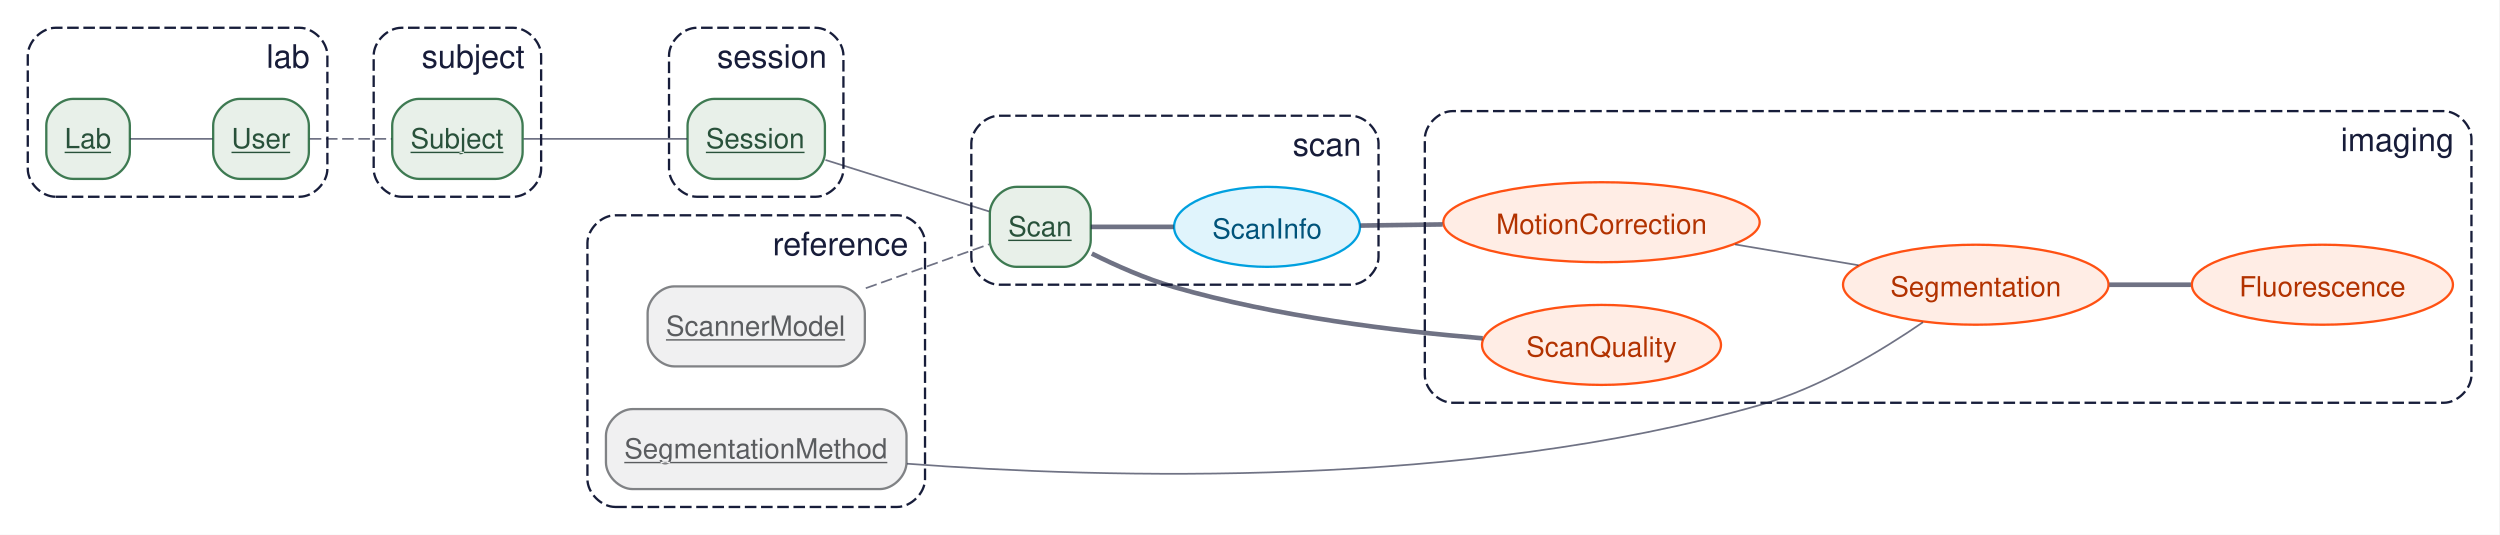
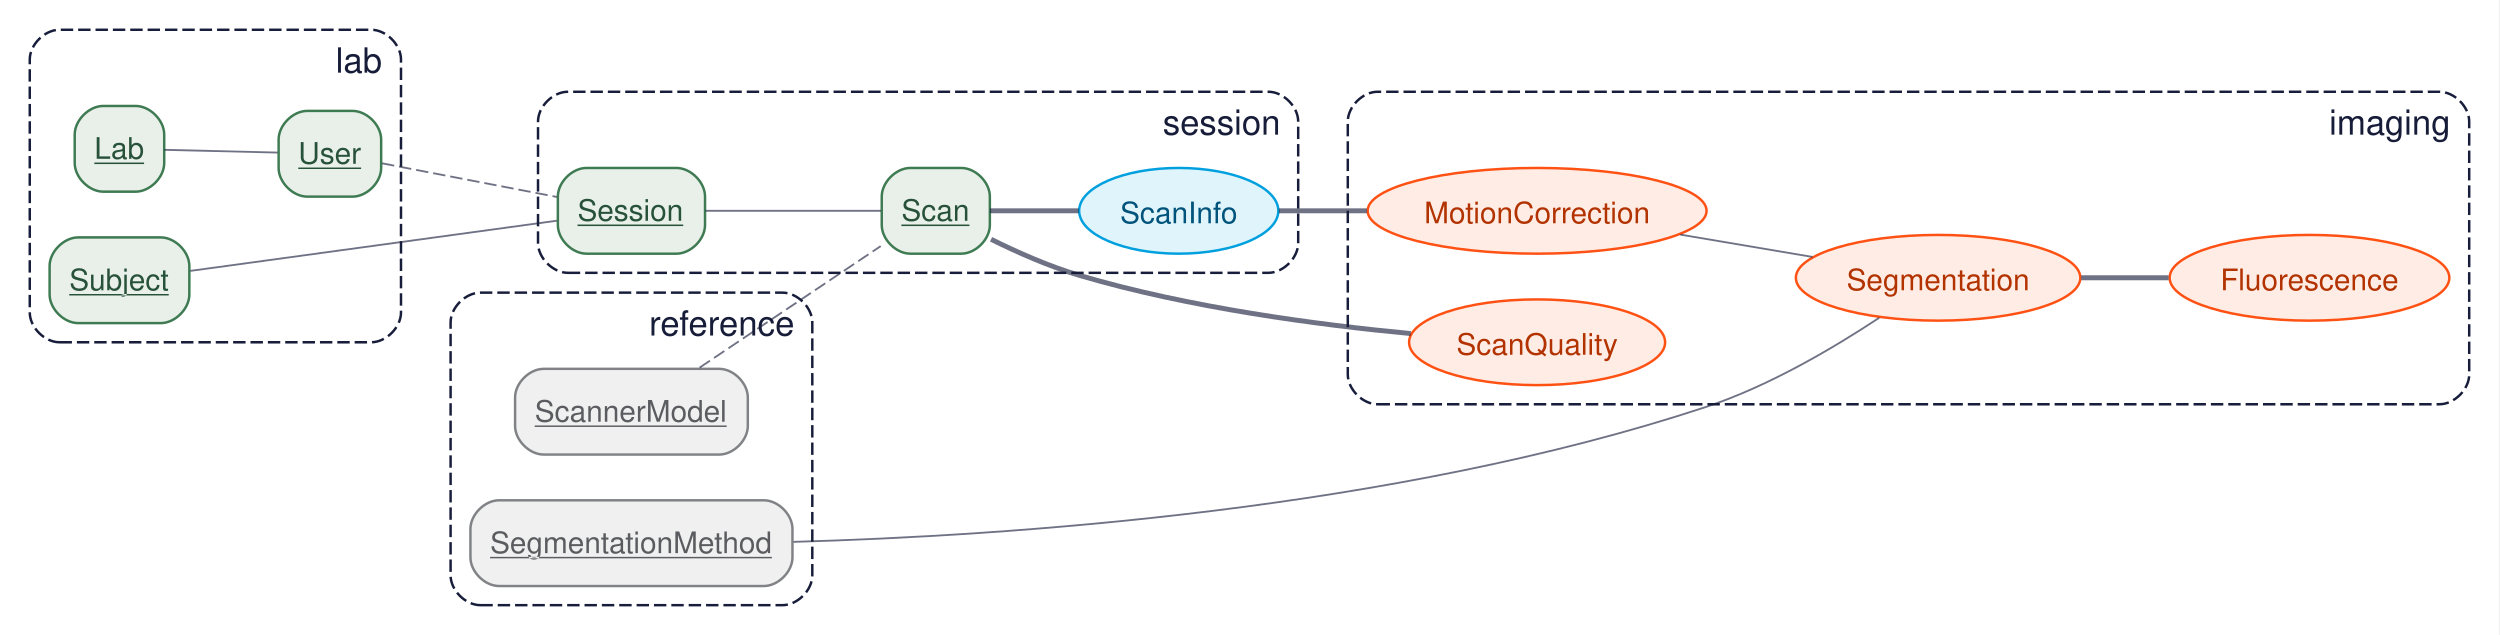
- <svg xmlns="http://www.w3.org/2000/svg" xmlns:xlink="http://www.w3.org/1999/xlink" width="1080pt" height="231pt" viewBox="0.00 0.00 1080.00 231.00">
+ <svg xmlns="http://www.w3.org/2000/svg" xmlns:xlink="http://www.w3.org/1999/xlink" width="1008pt" height="256pt" viewBox="0.00 0.00 1008.00 256.00">
  <style>
@media (prefers-color-scheme: dark) {
  svg { background-color: #161A21; }
  polygon[fill="white"] { fill: #161A21; }
  [fill="#fffde7"] { fill: #3A3620; }
  [stroke="#c9bc5b"] { stroke: #C9BC5B; }
  [fill="#6b6420"] { fill: #EBE3A0; }
  [fill="#e8f0e9"] { fill: #16281F; }
  [stroke="#3e7a52"] { stroke: #6BBF94; }
  [fill="#28513a"] { fill: #BCE6CF; }
  [fill="#f0f0f1"] { fill: #242832; }
  [stroke="#808285"] { stroke: #9DA0A4; }
  [fill="#5a5c5f"] { fill: #C9CFD9; }
  [fill="#ffede5"] { fill: #331B12; }
  [stroke="#ff5113"] { stroke: #FF7A47; }
  [fill="#b23200"] { fill: #FFC7AE; }
  [fill="#e0f4fc"] { fill: #0F2433; }
  [stroke="#00a0df"] { stroke: #33B8E8; }
  [fill="#00537a"] { fill: #BEE7F9; }
  [fill="#ffffff"] { fill: #1E232C; }
  [stroke="#b9bbbe"] { stroke: #8F959D; }
  [fill="#55585c"] { fill: #C8CED8; }
  [fill="#edeef0"] { fill: #242730; }
  [stroke="#808890"] { stroke: #8890A0; }
  [fill="#404040"] { fill: #C7CDD6; }
  [stroke="#171c39"] { stroke: #AEB6C2; stroke-opacity: 0.753; }
  [stroke="#c77d3a"] { stroke: #D68C4A; stroke-opacity: 0.753; }
  [fill="#f3f5f8"] { fill: #2A313D; }
  [stroke="#f3f5f8"] { stroke: #2A313D; }
  [stroke="#171d3a"] { stroke: #606875; }
  [fill="#171c39"] { fill: #8A93A1; }
}
</style>
-   <g id="graph0" class="graph" transform="scale(1 1) rotate(0) translate(4 227)">
-     <polygon fill="white" stroke="none" points="-4,4 -4,-227 1075.67,-227 1075.67,4 -4,4" />
+   <g id="graph0" class="graph" transform="scale(1 1) rotate(0) translate(4 252)">
+     <polygon fill="white" stroke="none" points="-4,4 -4,-252 1003.58,-252 1003.58,4 -4,4" />
    <g id="clust1" class="cluster">
-       <path fill="none" stroke="#171d3a" stroke-dasharray="5,2" d="M20,-142C20,-142 125.43,-142 125.43,-142 131.43,-142 137.43,-148 137.43,-154 137.43,-154 137.43,-203 137.43,-203 137.43,-209 131.43,-215 125.43,-215 125.43,-215 20,-215 20,-215 14,-215 8,-209 8,-203 8,-203 8,-154 8,-154 8,-148 14,-142 20,-142" />
-       <text xml:space="preserve" text-anchor="middle" x="120.43" y="-197.7" font-family="Helvetica,sans-Serif" font-size="14.00" fill="#171c39">lab</text>
+       <path fill="none" stroke="#171d3a" stroke-dasharray="5,2" d="M20,-114C20,-114 145.68,-114 145.68,-114 151.68,-114 157.68,-120 157.68,-126 157.68,-126 157.68,-228 157.68,-228 157.68,-234 151.68,-240 145.68,-240 145.68,-240 20,-240 20,-240 14,-240 8,-234 8,-228 8,-228 8,-126 8,-126 8,-120 14,-114 20,-114" />
+       <text xml:space="preserve" text-anchor="middle" x="140.68" y="-222.7" font-family="Helvetica,sans-Serif" font-size="14.00" fill="#171c39">lab</text>
    </g>
    <g id="clust2" class="cluster">
-       <path fill="none" stroke="#171d3a" stroke-dasharray="5,2" d="M169.43,-142C169.43,-142 217.77,-142 217.77,-142 223.77,-142 229.77,-148 229.77,-154 229.77,-154 229.77,-203 229.77,-203 229.77,-209 223.77,-215 217.77,-215 217.77,-215 169.43,-215 169.43,-215 163.43,-215 157.43,-209 157.43,-203 157.43,-203 157.43,-154 157.43,-154 157.43,-148 163.43,-142 169.43,-142" />
-       <text xml:space="preserve" text-anchor="middle" x="200.39" y="-197.7" font-family="Helvetica,sans-Serif" font-size="14.00" fill="#171c39">subject</text>
+       <path fill="none" stroke="#171d3a" stroke-dasharray="5,2" d="M224.93,-142C224.93,-142 507.43,-142 507.43,-142 513.43,-142 519.43,-148 519.43,-154 519.43,-154 519.43,-203 519.43,-203 519.43,-209 513.43,-215 507.43,-215 507.43,-215 224.93,-215 224.93,-215 218.93,-215 212.93,-209 212.93,-203 212.93,-203 212.93,-154 212.93,-154 212.93,-148 218.93,-142 224.93,-142" />
+       <text xml:space="preserve" text-anchor="middle" x="488.56" y="-197.7" font-family="Helvetica,sans-Serif" font-size="14.00" fill="#171c39">session</text>
    </g>
    <g id="clust3" class="cluster">
-       <path fill="none" stroke="#171d3a" stroke-dasharray="5,2" d="M297.02,-142C297.02,-142 348.36,-142 348.36,-142 354.36,-142 360.36,-148 360.36,-154 360.36,-154 360.36,-203 360.36,-203 360.36,-209 354.36,-215 348.36,-215 348.36,-215 297.02,-215 297.02,-215 291.02,-215 285.02,-209 285.02,-203 285.02,-203 285.02,-154 285.02,-154 285.02,-148 291.02,-142 297.02,-142" />
-       <text xml:space="preserve" text-anchor="middle" x="329.49" y="-197.7" font-family="Helvetica,sans-Serif" font-size="14.00" fill="#171c39">session</text>
+       <path fill="none" stroke="#171d3a" stroke-dasharray="5,2" d="M189.68,-8C189.68,-8 311.52,-8 311.52,-8 317.52,-8 323.52,-14 323.52,-20 323.52,-20 323.52,-122 323.52,-122 323.52,-128 317.52,-134 311.52,-134 311.52,-134 189.68,-134 189.68,-134 183.68,-134 177.68,-128 177.68,-122 177.68,-122 177.68,-20 177.68,-20 177.68,-14 183.68,-8 189.68,-8" />
+       <text xml:space="preserve" text-anchor="middle" x="287.02" y="-116.7" font-family="Helvetica,sans-Serif" font-size="14.00" fill="#171c39">reference</text>
    </g>
    <g id="clust4" class="cluster">
-       <path fill="none" stroke="#171d3a" stroke-dasharray="5,2" d="M261.77,-8C261.77,-8 383.61,-8 383.61,-8 389.61,-8 395.61,-14 395.61,-20 395.61,-20 395.61,-122 395.61,-122 395.61,-128 389.61,-134 383.61,-134 383.61,-134 261.77,-134 261.77,-134 255.77,-134 249.77,-128 249.77,-122 249.77,-122 249.77,-20 249.77,-20 249.77,-14 255.77,-8 261.77,-8" />
-       <text xml:space="preserve" text-anchor="middle" x="359.11" y="-116.7" font-family="Helvetica,sans-Serif" font-size="14.00" fill="#171c39">reference</text>
-     </g>
-     <g id="clust5" class="cluster">
-       <path fill="none" stroke="#171d3a" stroke-dasharray="5,2" d="M427.61,-104C427.61,-104 579.52,-104 579.52,-104 585.52,-104 591.52,-110 591.52,-116 591.52,-116 591.52,-165 591.52,-165 591.52,-171 585.52,-177 579.52,-177 579.52,-177 427.61,-177 427.61,-177 421.61,-177 415.61,-171 415.61,-165 415.61,-165 415.61,-116 415.61,-116 415.61,-110 421.61,-104 427.61,-104" />
-       <text xml:space="preserve" text-anchor="middle" x="569.27" y="-159.7" font-family="Helvetica,sans-Serif" font-size="14.00" fill="#171c39">scan</text>
-     </g>
-     <g id="clust6" class="cluster">
-       <path fill="none" stroke="#171d3a" stroke-dasharray="5,2" d="M623.52,-53C623.52,-53 1051.67,-53 1051.67,-53 1057.67,-53 1063.67,-59 1063.67,-65 1063.67,-65 1063.67,-167 1063.67,-167 1063.67,-173 1057.67,-179 1051.67,-179 1051.67,-179 623.52,-179 623.52,-179 617.52,-179 611.52,-173 611.52,-167 611.52,-167 611.52,-65 611.52,-65 611.52,-59 617.52,-53 623.52,-53" />
-       <text xml:space="preserve" text-anchor="middle" x="1031.67" y="-161.7" font-family="Helvetica,sans-Serif" font-size="14.00" fill="#171c39">imaging</text>
+       <path fill="none" stroke="#171d3a" stroke-dasharray="5,2" d="M551.43,-89C551.43,-89 979.58,-89 979.58,-89 985.58,-89 991.58,-95 991.58,-101 991.58,-101 991.58,-203 991.58,-203 991.58,-209 985.58,-215 979.58,-215 979.58,-215 551.43,-215 551.43,-215 545.43,-215 539.43,-209 539.43,-203 539.43,-203 539.43,-101 539.43,-101 539.43,-95 545.43,-89 551.43,-89" />
+       <text xml:space="preserve" text-anchor="middle" x="959.58" y="-197.7" font-family="Helvetica,sans-Serif" font-size="14.00" fill="#171c39">imaging</text>
    </g>
    <g id="node1" class="node">
      <g id="a_node1">
        <a xlink:title="lab_name             &#13;------------------------------&#13;institution          &#13;">
-           <path fill="#e8f0e9" stroke="#3e7a52" d="M40.57,-184.28C40.57,-184.28 27.52,-184.28 27.52,-184.28 21.76,-184.28 16,-178.52 16,-172.76 16,-172.76 16,-161.24 16,-161.24 16,-155.48 21.76,-149.72 27.52,-149.72 27.52,-149.72 40.57,-149.72 40.57,-149.72 46.33,-149.72 52.09,-155.48 52.09,-161.24 52.09,-161.24 52.09,-172.76 52.09,-172.76 52.09,-178.52 46.33,-184.28 40.57,-184.28" />
-           <text xml:space="preserve" text-anchor="start" x="23.92" y="-162.97" font-family="Helvetica,sans-Serif" text-decoration="underline" font-size="12.00" fill="#28513a">Lab</text>
+           <path fill="#e8f0e9" stroke="#3e7a52" d="M50.69,-209.28C50.69,-209.28 37.64,-209.28 37.64,-209.28 31.88,-209.28 26.12,-203.52 26.12,-197.76 26.12,-197.76 26.12,-186.24 26.12,-186.24 26.12,-180.48 31.88,-174.72 37.64,-174.72 37.64,-174.72 50.69,-174.72 50.69,-174.72 56.45,-174.72 62.21,-180.48 62.21,-186.24 62.21,-186.24 62.21,-197.76 62.21,-197.76 62.21,-203.52 56.45,-209.28 50.69,-209.28" />
+           <text xml:space="preserve" text-anchor="start" x="34.04" y="-187.97" font-family="Helvetica,sans-Serif" text-decoration="underline" font-size="12.00" fill="#28513a">Lab</text>
        </a>
      </g>
    </g>
-     <g id="node7" class="node">
-       <g id="a_node7">
+     <g id="node5" class="node">
+       <g id="a_node5">
        <a xlink:title="→ Lab&#13;user_name            &#13;------------------------------&#13;email                &#13;">
-           <path fill="#e8f0e9" stroke="#3e7a52" d="M117.91,-184.28C117.91,-184.28 99.61,-184.28 99.61,-184.28 93.85,-184.28 88.09,-178.52 88.09,-172.76 88.09,-172.76 88.09,-161.24 88.09,-161.24 88.09,-155.48 93.85,-149.72 99.61,-149.72 99.61,-149.72 117.91,-149.72 117.91,-149.72 123.67,-149.72 129.43,-155.48 129.43,-161.24 129.43,-161.24 129.43,-172.76 129.43,-172.76 129.43,-178.52 123.67,-184.28 117.91,-184.28" />
-           <text xml:space="preserve" text-anchor="start" x="96.01" y="-162.97" font-family="Helvetica,sans-Serif" text-decoration="underline" font-size="12.00" fill="#28513a">User</text>
+           <path fill="#e8f0e9" stroke="#3e7a52" d="M138.16,-207.28C138.16,-207.28 119.86,-207.28 119.86,-207.28 114.1,-207.28 108.34,-201.52 108.34,-195.76 108.34,-195.76 108.34,-184.24 108.34,-184.24 108.34,-178.48 114.1,-172.72 119.86,-172.72 119.86,-172.72 138.16,-172.72 138.16,-172.72 143.92,-172.72 149.68,-178.48 149.68,-184.24 149.68,-184.24 149.68,-195.76 149.68,-195.76 149.68,-201.52 143.92,-207.28 138.16,-207.28" />
+           <text xml:space="preserve" text-anchor="start" x="116.26" y="-185.97" font-family="Helvetica,sans-Serif" text-decoration="underline" font-size="12.00" fill="#28513a">User</text>
        </a>
      </g>
    </g>
    <g id="edge1" class="edge">
-       <path fill="none" stroke="#171c39" stroke-width="0.75" stroke-opacity="0.62" d="M52.28,-167C62.94,-167 76.68,-167 87.82,-167" />
+       <path fill="none" stroke="#171c39" stroke-width="0.75" stroke-opacity="0.62" d="M62.33,-191.59C75.6,-191.27 94,-190.82 107.95,-190.48" />
    </g>
    <g id="node2" class="node">
      <g id="a_node2">
-         <a xlink:title="subject_id           &#13;------------------------------&#13;→ User&#13;species              &#13;date_of_birth        &#13;">
-           <path fill="#e8f0e9" stroke="#3e7a52" d="M210.25,-184.28C210.25,-184.28 176.95,-184.28 176.95,-184.28 171.19,-184.28 165.43,-178.52 165.43,-172.76 165.43,-172.76 165.43,-161.24 165.43,-161.24 165.43,-155.48 171.19,-149.72 176.95,-149.72 176.95,-149.72 210.25,-149.72 210.25,-149.72 216.01,-149.72 221.77,-155.48 221.77,-161.24 221.77,-161.24 221.77,-172.76 221.77,-172.76 221.77,-178.52 216.01,-184.28 210.25,-184.28" />
-           <text xml:space="preserve" text-anchor="start" x="173.35" y="-162.97" font-family="Helvetica,sans-Serif" text-decoration="underline" font-size="12.00" fill="#28513a">Subject</text>
+         <a xlink:title="→ Subject&#13;session_date         &#13;------------------------------&#13;→ User&#13;session_notes        &#13;">
+           <path fill="#e8f0e9" stroke="#3e7a52" d="M268.75,-184.28C268.75,-184.28 232.45,-184.28 232.45,-184.28 226.69,-184.28 220.93,-178.52 220.93,-172.76 220.93,-172.76 220.93,-161.24 220.93,-161.24 220.93,-155.48 226.69,-149.72 232.45,-149.72 232.45,-149.72 268.75,-149.72 268.75,-149.72 274.51,-149.72 280.27,-155.48 280.27,-161.24 280.27,-161.24 280.27,-172.76 280.27,-172.76 280.27,-178.52 274.51,-184.28 268.75,-184.28" />
+           <text xml:space="preserve" text-anchor="start" x="228.85" y="-162.97" font-family="Helvetica,sans-Serif" text-decoration="underline" font-size="12.00" fill="#28513a">Session</text>
        </a>
      </g>
    </g>
-     <g id="node3" class="node">
-       <g id="a_node3">
-         <a xlink:title="→ Subject&#13;session_date         &#13;------------------------------&#13;session_notes        &#13;">
-           <path fill="#e8f0e9" stroke="#3e7a52" d="M340.84,-184.28C340.84,-184.28 304.54,-184.28 304.54,-184.28 298.78,-184.28 293.02,-178.52 293.02,-172.76 293.02,-172.76 293.02,-161.24 293.02,-161.24 293.02,-155.48 298.78,-149.72 304.54,-149.72 304.54,-149.72 340.84,-149.72 340.84,-149.72 346.6,-149.72 352.36,-155.48 352.36,-161.24 352.36,-161.24 352.36,-172.76 352.36,-172.76 352.36,-178.52 346.6,-184.28 340.84,-184.28" />
-           <text xml:space="preserve" text-anchor="start" x="300.94" y="-162.97" font-family="Helvetica,sans-Serif" text-decoration="underline" font-size="12.00" fill="#28513a">Session</text>
-         </a>
-       </g>
-     </g>
-     <g id="edge3" class="edge">
-       <path fill="none" stroke="#171c39" stroke-width="0.75" stroke-opacity="0.62" d="M222.18,-167C243.06,-167 271.66,-167 292.84,-167" />
-     </g>
-     <g id="node5" class="node">
-       <g id="a_node5">
+     <g id="node6" class="node">
+       <g id="a_node6">
        <a xlink:title="→ Session&#13;scan_idx             &#13;------------------------------&#13;→ ScannerModel&#13;depth                &#13;">
-           <path fill="#e8f0e9" stroke="#3e7a52" d="M455.68,-146.28C455.68,-146.28 435.13,-146.28 435.13,-146.28 429.37,-146.28 423.61,-140.52 423.61,-134.76 423.61,-134.76 423.61,-123.24 423.61,-123.24 423.61,-117.48 429.37,-111.72 435.13,-111.72 435.13,-111.72 455.68,-111.72 455.68,-111.72 461.44,-111.72 467.2,-117.48 467.2,-123.24 467.2,-123.24 467.2,-134.76 467.2,-134.76 467.2,-140.52 461.44,-146.28 455.68,-146.28" />
-           <text xml:space="preserve" text-anchor="start" x="431.53" y="-124.97" font-family="Helvetica,sans-Serif" text-decoration="underline" font-size="12.00" fill="#28513a">Scan</text>
+           <path fill="#e8f0e9" stroke="#3e7a52" d="M383.59,-184.28C383.59,-184.28 363.04,-184.28 363.04,-184.28 357.28,-184.28 351.52,-178.52 351.52,-172.76 351.52,-172.76 351.52,-161.24 351.52,-161.24 351.52,-155.48 357.28,-149.72 363.04,-149.72 363.04,-149.72 383.59,-149.72 383.59,-149.72 389.35,-149.72 395.11,-155.48 395.11,-161.24 395.11,-161.24 395.11,-172.76 395.11,-172.76 395.11,-178.52 389.35,-184.28 383.59,-184.28" />
+           <text xml:space="preserve" text-anchor="start" x="359.44" y="-162.97" font-family="Helvetica,sans-Serif" text-decoration="underline" font-size="12.00" fill="#28513a">Scan</text>
        </a>
      </g>
    </g>
    <g id="edge4" class="edge">
-       <path fill="none" stroke="#171c39" stroke-width="0.75" stroke-opacity="0.62" d="M352.6,-157.9C374.37,-151.05 403.7,-141.82 423.29,-135.65" />
+       <path fill="none" stroke="#171c39" stroke-width="0.75" stroke-opacity="0.62" d="M280.51,-167C302.28,-167 331.61,-167 351.2,-167" />
    </g>
-     <g id="node4" class="node">
-       <g id="a_node4">
+     <g id="node3" class="node">
+       <g id="a_node3">
        <a xlink:title="scanner_model        &#13;------------------------------&#13;manufacturer         &#13;">
-           <path fill="#f0f0f1" stroke="#808285" d="M358.09,-103.28C358.09,-103.28 287.29,-103.28 287.29,-103.28 281.53,-103.28 275.77,-97.52 275.77,-91.76 275.77,-91.76 275.77,-80.24 275.77,-80.24 275.77,-74.48 281.53,-68.72 287.29,-68.72 287.29,-68.72 358.09,-68.72 358.09,-68.72 363.85,-68.72 369.61,-74.48 369.61,-80.24 369.61,-80.24 369.61,-91.76 369.61,-91.76 369.61,-97.52 363.85,-103.28 358.09,-103.28" />
-           <text xml:space="preserve" text-anchor="start" x="283.69" y="-81.97" font-family="Helvetica,sans-Serif" text-decoration="underline" font-size="12.00" fill="#5a5c5f">ScannerModel</text>
+           <path fill="#f0f0f1" stroke="#808285" d="M286,-103.28C286,-103.28 215.2,-103.28 215.2,-103.28 209.44,-103.28 203.68,-97.52 203.68,-91.76 203.68,-91.76 203.68,-80.24 203.68,-80.24 203.68,-74.48 209.44,-68.72 215.2,-68.72 215.2,-68.72 286,-68.72 286,-68.72 291.76,-68.72 297.52,-74.48 297.52,-80.24 297.52,-80.24 297.52,-91.76 297.52,-91.76 297.52,-97.52 291.76,-103.28 286,-103.28" />
+           <text xml:space="preserve" text-anchor="start" x="211.6" y="-81.97" font-family="Helvetica,sans-Serif" text-decoration="underline" font-size="12.00" fill="#5a5c5f">ScannerModel</text>
        </a>
      </g>
    </g>
    <g id="edge5" class="edge">
-       <path fill="none" stroke="#171c39" stroke-width="0.75" stroke-dasharray="5,2" stroke-opacity="0.62" d="M370.02,-102.5C388.37,-109.04 408.55,-116.23 423.26,-121.47" />
+       <path fill="none" stroke="#171c39" stroke-width="0.75" stroke-dasharray="5,2" stroke-opacity="0.62" d="M278.09,-103.78C300.02,-118.49 330.77,-139.13 351.1,-152.77" />
    </g>
-     <g id="node6" class="node">
-       <g id="a_node6">
+     <g id="node4" class="node">
+       <g id="a_node4">
        <a xlink:title="→ Scan&#13;------------------------------&#13;quality_score        &#13;">
-           <ellipse fill="#ffede5" stroke="#ff5113" cx="687.85" cy="-78" rx="51.62" ry="17.28" />
-           <text xml:space="preserve" text-anchor="middle" x="687.85" y="-72.97" font-family="Helvetica,sans-Serif" font-size="12.00" fill="#b23200">ScanQuality</text>
+           <ellipse fill="#ffede5" stroke="#ff5113" cx="615.76" cy="-114" rx="51.62" ry="17.28" />
+           <text xml:space="preserve" text-anchor="middle" x="615.76" y="-108.97" font-family="Helvetica,sans-Serif" font-size="12.00" fill="#b23200">ScanQuality</text>
        </a>
      </g>
    </g>
+     <g id="edge2" class="edge">
+       <path fill="none" stroke="#171c39" stroke-width="0.75" stroke-dasharray="5,2" stroke-opacity="0.62" d="M150.03,-186.15C169.31,-182.44 198.69,-176.79 220.55,-172.59" />
+     </g>
    <g id="edge7" class="edge">
-       <path fill="none" stroke="#171c39" stroke-width="2" stroke-opacity="0.62" d="M467.68,-117.45C478.1,-112.27 491.01,-106.53 503.2,-103 547.24,-90.23 599.16,-83.93 636.53,-80.85" />
+       <path fill="none" stroke="#171c39" stroke-width="2" stroke-opacity="0.62" d="M395.6,-155.51C406.03,-150.34 418.94,-144.6 431.11,-141 475.3,-127.93 527.43,-121.03 564.83,-117.5" />
    </g>
-     <g id="node8" class="node">
-       <g id="a_node8">
+     <g id="node10" class="node">
+       <g id="a_node10">
        <a xlink:title="→ Scan&#13;------------------------------&#13;nframes              &#13;fps                  &#13;">
-           <ellipse fill="#e0f4fc" stroke="#00a0df" cx="543.36" cy="-129" rx="40.16" ry="17.28" />
-           <text xml:space="preserve" text-anchor="middle" x="543.36" y="-123.97" font-family="Helvetica,sans-Serif" font-size="12.00" fill="#00537a">ScanInfo</text>
+           <ellipse fill="#e0f4fc" stroke="#00a0df" cx="471.27" cy="-167" rx="40.16" ry="17.28" />
+           <text xml:space="preserve" text-anchor="middle" x="471.27" y="-161.97" font-family="Helvetica,sans-Serif" font-size="12.00" fill="#00537a">ScanInfo</text>
        </a>
      </g>
    </g>
    <g id="edge6" class="edge">
-       <path fill="none" stroke="#171c39" stroke-width="2" stroke-opacity="0.62" d="M467.23,-129C477.7,-129 490.75,-129 503.01,-129" />
+       <path fill="none" stroke="#171c39" stroke-width="2" stroke-opacity="0.62" d="M395.14,-167C405.61,-167 418.66,-167 430.92,-167" />
    </g>
-     <g id="edge2" class="edge">
-       <path fill="none" stroke="#171c39" stroke-width="0.75" stroke-dasharray="5,2" stroke-opacity="0.62" d="M129.81,-167C140.44,-167 153.66,-167 165.22,-167" />
-     </g>
-     <g id="node10" class="node">
-       <g id="a_node10">
-         <a xlink:title="→ ScanInfo&#13;------------------------------&#13;x_shifts             &#13;y_shifts             &#13;">
-           <ellipse fill="#ffede5" stroke="#ff5113" cx="687.85" cy="-131" rx="68.33" ry="17.28" />
-           <text xml:space="preserve" text-anchor="middle" x="687.85" y="-125.97" font-family="Helvetica,sans-Serif" font-size="12.00" fill="#b23200">MotionCorrection</text>
-         </a>
-       </g>
-     </g>
-     <g id="edge8" class="edge">
-       <path fill="none" stroke="#171c39" stroke-width="2" stroke-opacity="0.62" d="M583.68,-129.55C594.71,-129.71 607.04,-129.88 619.23,-130.05" />
-     </g>
-     <g id="node9" class="node">
-       <g id="a_node9">
+     <g id="node7" class="node">
+       <g id="a_node7">
        <a xlink:title="seg_method           &#13;------------------------------&#13;method_notes         &#13;">
-           <path fill="#f0f0f1" stroke="#808285" d="M376.09,-50.28C376.09,-50.28 269.29,-50.28 269.29,-50.28 263.53,-50.28 257.77,-44.52 257.77,-38.76 257.77,-38.76 257.77,-27.24 257.77,-27.24 257.77,-21.48 263.53,-15.72 269.29,-15.72 269.29,-15.72 376.09,-15.72 376.09,-15.72 381.85,-15.72 387.61,-21.48 387.61,-27.24 387.61,-27.24 387.61,-38.76 387.61,-38.76 387.61,-44.52 381.85,-50.28 376.09,-50.28" />
-           <text xml:space="preserve" text-anchor="start" x="265.69" y="-28.98" font-family="Helvetica,sans-Serif" text-decoration="underline" font-size="12.00" fill="#5a5c5f">SegmentationMethod</text>
+           <path fill="#f0f0f1" stroke="#808285" d="M304,-50.28C304,-50.28 197.2,-50.28 197.2,-50.28 191.44,-50.28 185.68,-44.52 185.68,-38.76 185.68,-38.76 185.68,-27.24 185.68,-27.24 185.68,-21.48 191.44,-15.72 197.2,-15.72 197.2,-15.72 304,-15.72 304,-15.72 309.76,-15.72 315.52,-21.48 315.52,-27.24 315.52,-27.24 315.52,-38.76 315.52,-38.76 315.52,-44.52 309.76,-50.28 304,-50.28" />
+           <text xml:space="preserve" text-anchor="start" x="193.6" y="-28.98" font-family="Helvetica,sans-Serif" text-decoration="underline" font-size="12.00" fill="#5a5c5f">SegmentationMethod</text>
        </a>
      </g>
    </g>
    <g id="node11" class="node">
      <g id="a_node11">
        <a xlink:title="→ MotionCorrection&#13;→ SegmentationMethod&#13;------------------------------&#13;num_rois             &#13;">
-           <ellipse fill="#ffede5" stroke="#ff5113" cx="849.53" cy="-104" rx="57.35" ry="17.28" />
-           <text xml:space="preserve" text-anchor="middle" x="849.53" y="-98.97" font-family="Helvetica,sans-Serif" font-size="12.00" fill="#b23200">Segmentation</text>
+           <ellipse fill="#ffede5" stroke="#ff5113" cx="777.44" cy="-140" rx="57.35" ry="17.28" />
+           <text xml:space="preserve" text-anchor="middle" x="777.44" y="-134.97" font-family="Helvetica,sans-Serif" font-size="12.00" fill="#b23200">Segmentation</text>
        </a>
      </g>
    </g>
    <g id="edge9" class="edge">
-       <path fill="none" stroke="#171c39" stroke-width="0.75" stroke-opacity="0.62" d="M387.84,-26.68C473.61,-20.26 629.54,-15.81 756.18,-52 782.19,-59.43 808.78,-75.47 826.71,-87.79" />
+       <path fill="none" stroke="#171c39" stroke-width="0.75" stroke-opacity="0.62" d="M315.96,-33.52C401.97,-35.93 558.17,-46.32 684.09,-88 709.42,-96.38 735.68,-111.95 753.7,-123.88" />
+     </g>
+     <g id="node8" class="node">
+       <g id="a_node8">
+         <a xlink:title="→ ScanInfo&#13;------------------------------&#13;x_shifts             &#13;y_shifts             &#13;">
+           <ellipse fill="#ffede5" stroke="#ff5113" cx="615.76" cy="-167" rx="68.33" ry="17.28" />
+           <text xml:space="preserve" text-anchor="middle" x="615.76" y="-161.97" font-family="Helvetica,sans-Serif" font-size="12.00" fill="#b23200">MotionCorrection</text>
+         </a>
+       </g>
    </g>
    <g id="edge10" class="edge">
-       <path fill="none" stroke="#171c39" stroke-width="0.75" stroke-opacity="0.62" d="M745.6,-121.4C762.99,-118.46 781.98,-115.25 798.86,-112.4" />
+       <path fill="none" stroke="#171c39" stroke-width="0.75" stroke-opacity="0.62" d="M673.51,-157.4C690.9,-154.46 709.89,-151.25 726.77,-148.4" />
+     </g>
+     <g id="node9" class="node">
+       <g id="a_node9">
+         <a xlink:title="subject_id           &#13;------------------------------&#13;species              &#13;date_of_birth        &#13;">
+           <path fill="#e8f0e9" stroke="#3e7a52" d="M60.82,-156.28C60.82,-156.28 27.52,-156.28 27.52,-156.28 21.76,-156.28 16,-150.52 16,-144.76 16,-144.76 16,-133.24 16,-133.24 16,-127.48 21.76,-121.72 27.52,-121.72 27.52,-121.72 60.82,-121.72 60.82,-121.72 66.58,-121.72 72.34,-127.48 72.34,-133.24 72.34,-133.24 72.34,-144.76 72.34,-144.76 72.34,-150.52 66.58,-156.28 60.82,-156.28" />
+           <text xml:space="preserve" text-anchor="start" x="23.92" y="-134.97" font-family="Helvetica,sans-Serif" text-decoration="underline" font-size="12.00" fill="#28513a">Subject</text>
+         </a>
+       </g>
+     </g>
+     <g id="edge3" class="edge">
+       <path fill="none" stroke="#171c39" stroke-width="0.75" stroke-opacity="0.62" d="M72.74,-142.78C111.32,-148.06 181.1,-157.62 220.49,-163.01" />
+     </g>
+     <g id="edge8" class="edge">
+       <path fill="none" stroke="#171c39" stroke-width="2" stroke-opacity="0.62" d="M511.59,-167C522.62,-167 534.95,-167 547.14,-167" />
    </g>
    <g id="node12" class="node">
      <g id="a_node12">
        <a xlink:title="→ Segmentation&#13;------------------------------&#13;timestamps           &#13;">
-           <ellipse fill="#ffede5" stroke="#ff5113" cx="999.28" cy="-104" rx="56.39" ry="17.28" />
-           <text xml:space="preserve" text-anchor="middle" x="999.28" y="-98.97" font-family="Helvetica,sans-Serif" font-size="12.00" fill="#b23200">Fluorescence</text>
+           <ellipse fill="#ffede5" stroke="#ff5113" cx="927.19" cy="-140" rx="56.39" ry="17.28" />
+           <text xml:space="preserve" text-anchor="middle" x="927.19" y="-134.97" font-family="Helvetica,sans-Serif" font-size="12.00" fill="#b23200">Fluorescence</text>
        </a>
      </g>
    </g>
    <g id="edge11" class="edge">
-       <path fill="none" stroke="#171c39" stroke-width="2" stroke-opacity="0.62" d="M907.23,-104C918.79,-104 930.94,-104 942.46,-104" />
+       <path fill="none" stroke="#171c39" stroke-width="2" stroke-opacity="0.62" d="M835.14,-140C846.7,-140 858.85,-140 870.37,-140" />
    </g>
  </g>
</svg>
